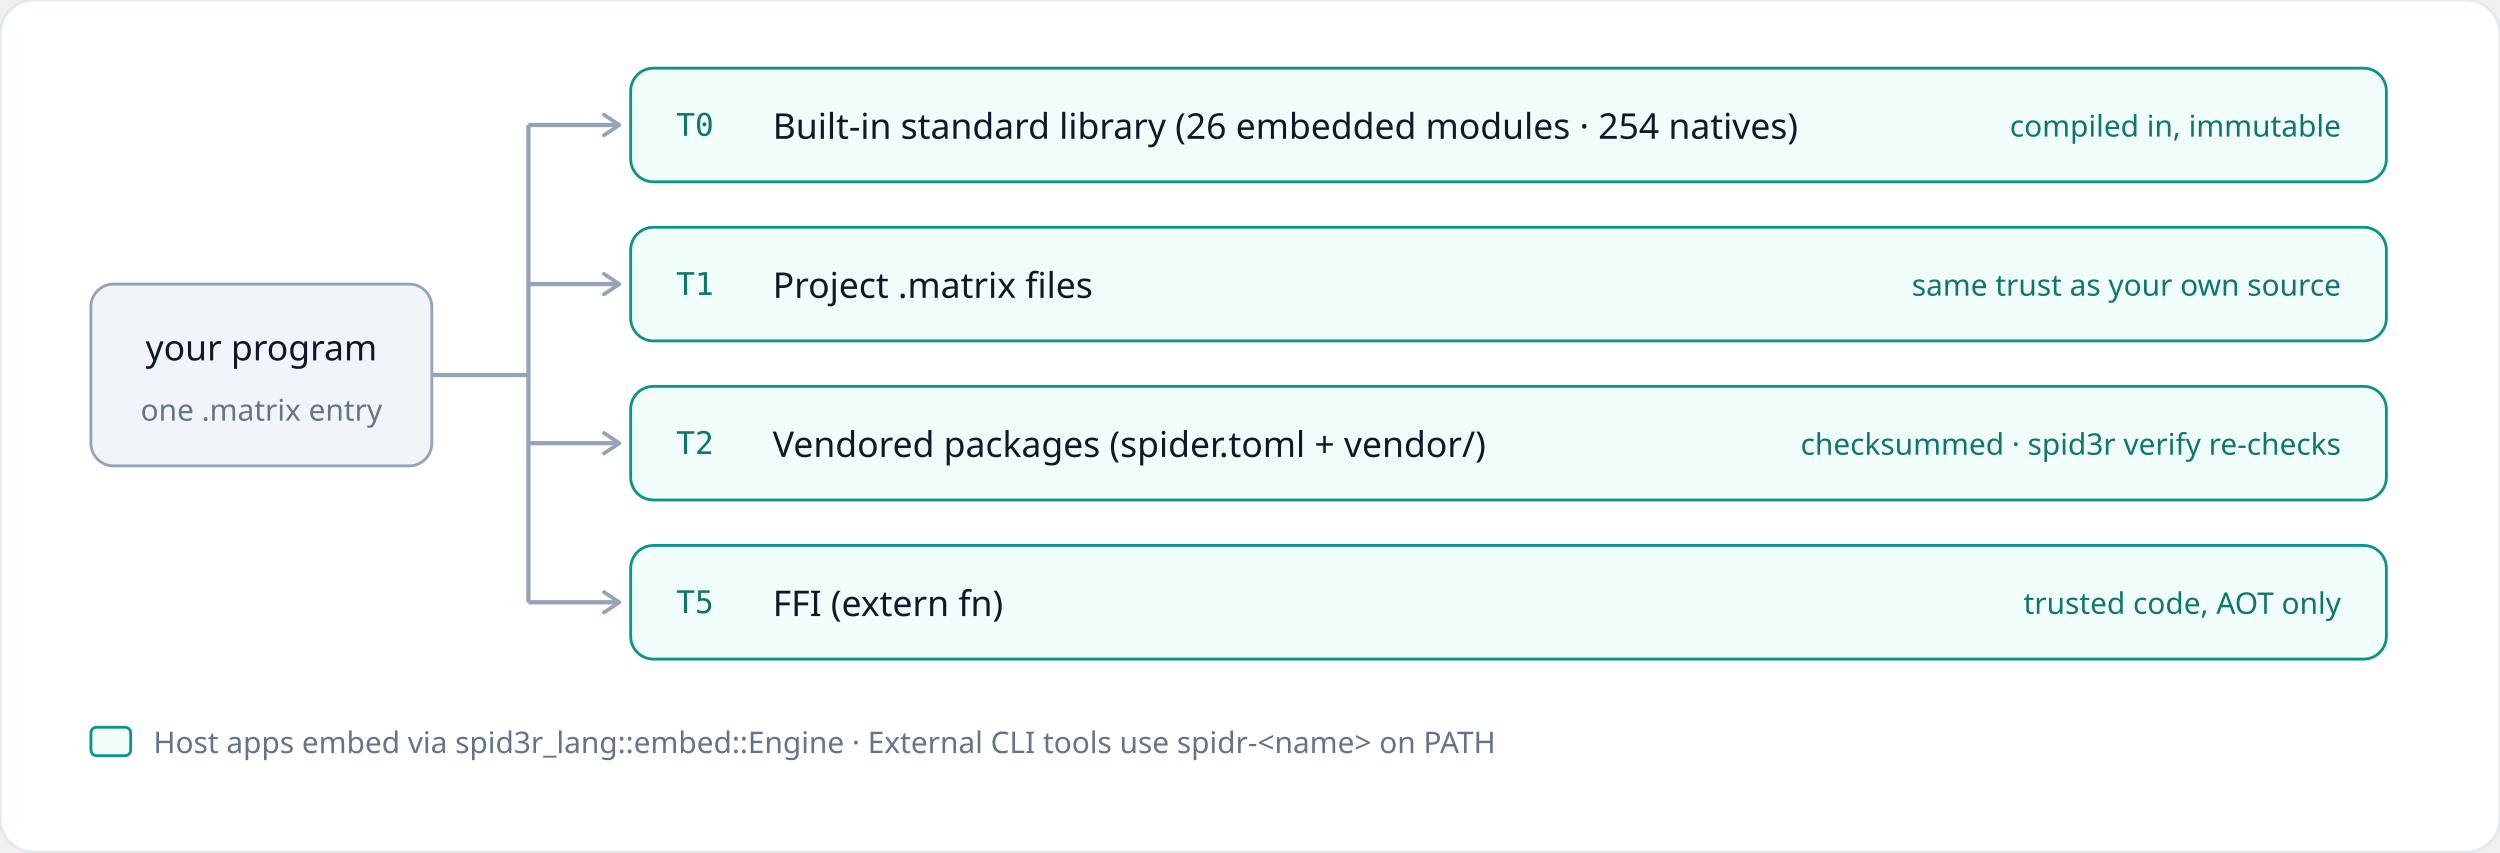
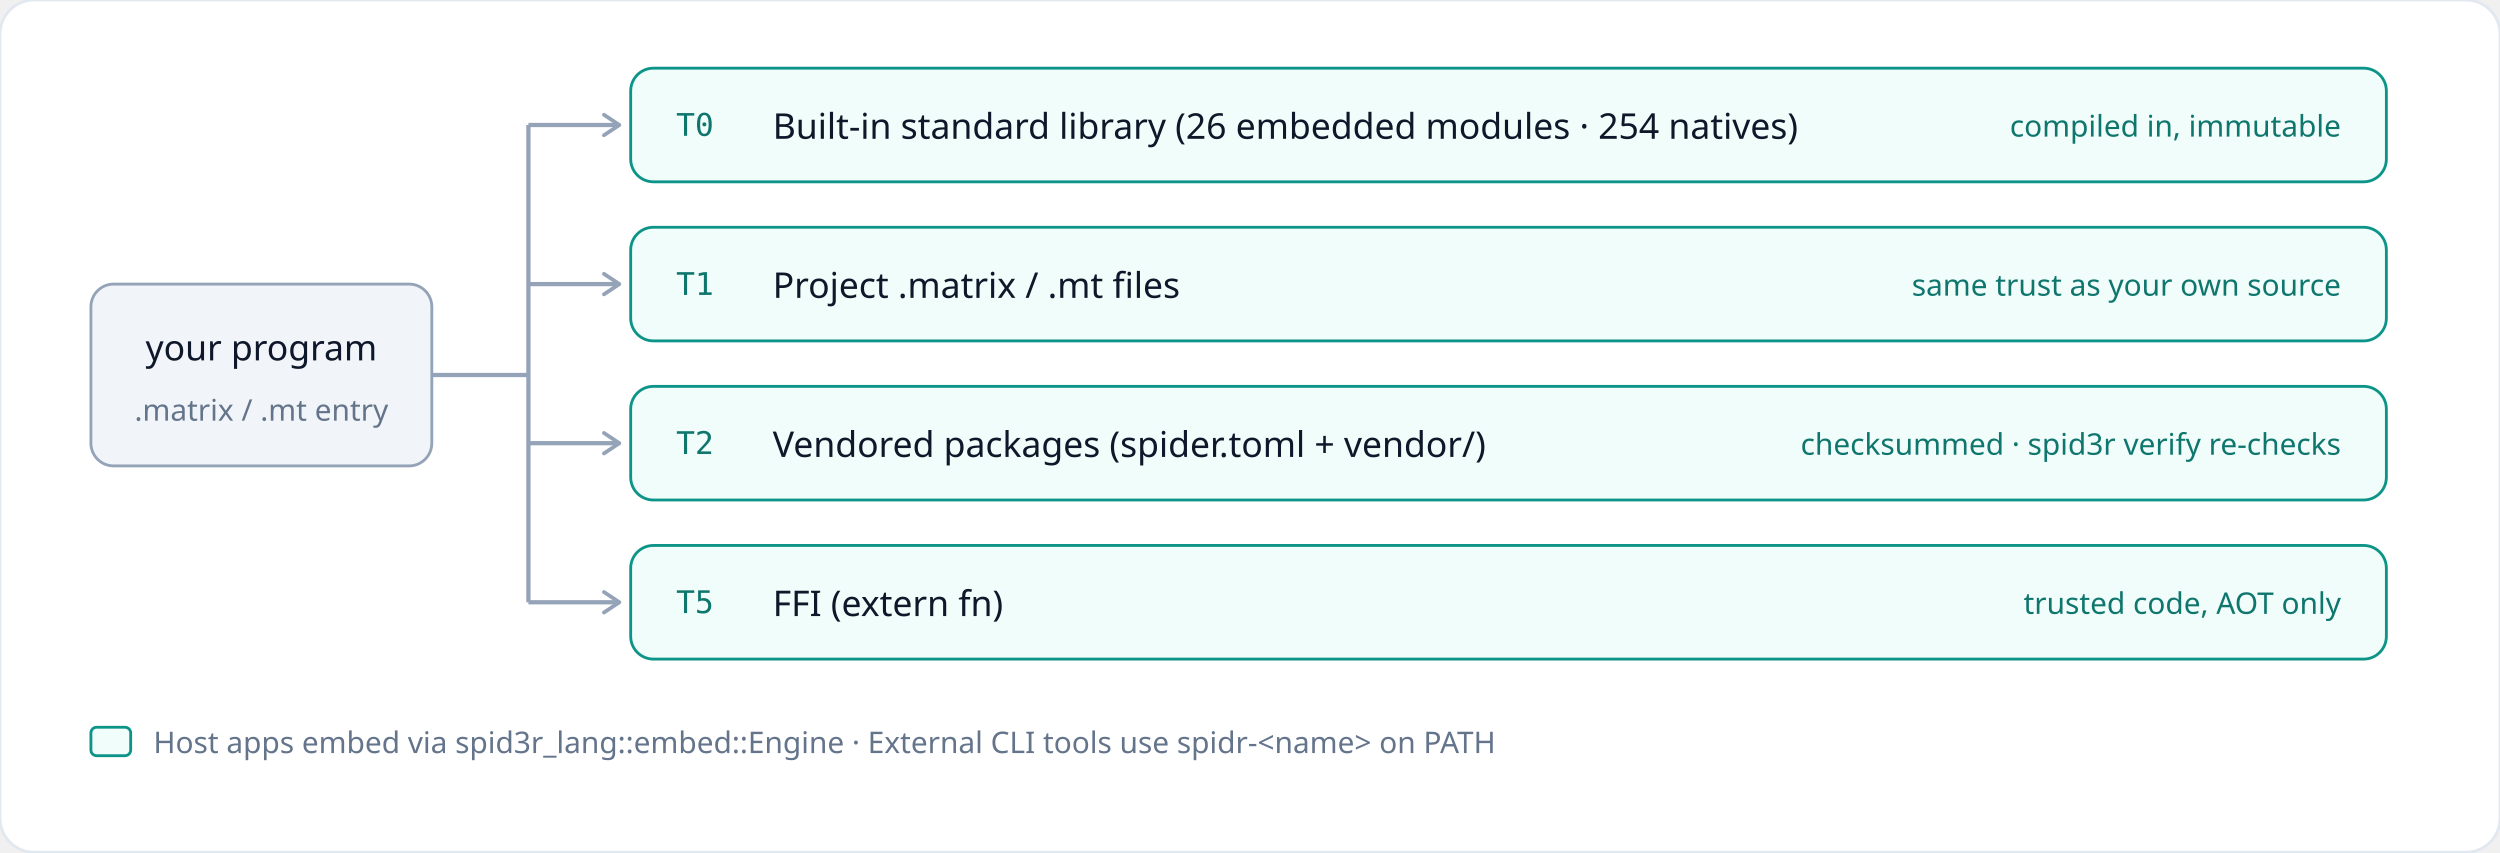
<svg xmlns="http://www.w3.org/2000/svg" viewBox="0 0 880 300" width="880" height="300" role="img">
  <defs>
    <marker id="ec" viewBox="0 0 10 10" refX="8" refY="5" markerWidth="6" markerHeight="6" orient="auto-start-reverse">
      <path d="M2 1L8 5L2 9" fill="none" stroke="#94A3B8" stroke-width="1.5" stroke-linecap="round" stroke-linejoin="round" />
    </marker>
  </defs>
  <rect x="0" y="0" width="880" height="300" rx="12" fill="#FFFFFF" stroke="#E2E8F0" stroke-width="1" />
  <rect x="32" y="100" width="120" height="64" rx="8" fill="#F1F5F9" stroke="#94A3B8" stroke-width="1" />
  <text x="92" y="122" text-anchor="middle" dominant-baseline="central" font-family="ui-sans-serif, system-ui, sans-serif" font-size="12.5" fill="#0F172A">your program</text>
-   <text x="92" y="144" text-anchor="middle" dominant-baseline="central" font-family="ui-sans-serif, system-ui, sans-serif" font-size="10.5" fill="#64748B">one .matrix entry</text>
+   <text x="92" y="144" text-anchor="middle" dominant-baseline="central" font-family="ui-sans-serif, system-ui, sans-serif" font-size="10.5" fill="#64748B">.matrix / .mt entry</text>
  <path d="M152 132 L186 132" fill="none" stroke="#94A3B8" stroke-width="1.5" />
  <path d="M186 44 L186 212" fill="none" stroke="#94A3B8" stroke-width="1.5" />
  <path d="M186 44 L218 44" fill="none" stroke="#94A3B8" stroke-width="1.5" marker-end="url(#ec)" />
  <path d="M186 100 L218 100" fill="none" stroke="#94A3B8" stroke-width="1.5" marker-end="url(#ec)" />
  <path d="M186 156 L218 156" fill="none" stroke="#94A3B8" stroke-width="1.5" marker-end="url(#ec)" />
  <path d="M186 212 L218 212" fill="none" stroke="#94A3B8" stroke-width="1.5" marker-end="url(#ec)" />
  <rect x="222" y="24" width="618" height="40" rx="8" fill="#F0FDFA" stroke="#0D9488" stroke-width="1" />
  <text x="238" y="44" dominant-baseline="central" font-family="ui-monospace, SFMono-Regular, Menlo, Consolas, monospace" font-size="11" fill="#0F766E">T0</text>
  <text x="272" y="44" dominant-baseline="central" font-family="ui-sans-serif, system-ui, sans-serif" font-size="12.5" fill="#0F172A">Built-in standard library (26 embedded modules · 254 natives)</text>
  <text x="824" y="44" text-anchor="end" dominant-baseline="central" font-family="ui-sans-serif, system-ui, sans-serif" font-size="10.5" fill="#0F766E">compiled in, immutable</text>
  <rect x="222" y="80" width="618" height="40" rx="8" fill="#F0FDFA" stroke="#0D9488" stroke-width="1" />
  <text x="238" y="100" dominant-baseline="central" font-family="ui-monospace, SFMono-Regular, Menlo, Consolas, monospace" font-size="11" fill="#0F766E">T1</text>
-   <text x="272" y="100" dominant-baseline="central" font-family="ui-sans-serif, system-ui, sans-serif" font-size="12.5" fill="#0F172A">Project .matrix files</text>
+   <text x="272" y="100" dominant-baseline="central" font-family="ui-sans-serif, system-ui, sans-serif" font-size="12.5" fill="#0F172A">Project .matrix / .mt files</text>
  <text x="824" y="100" text-anchor="end" dominant-baseline="central" font-family="ui-sans-serif, system-ui, sans-serif" font-size="10.5" fill="#0F766E">same trust as your own source</text>
  <rect x="222" y="136" width="618" height="40" rx="8" fill="#F0FDFA" stroke="#0D9488" stroke-width="1" />
  <text x="238" y="156" dominant-baseline="central" font-family="ui-monospace, SFMono-Regular, Menlo, Consolas, monospace" font-size="11" fill="#0F766E">T2</text>
  <text x="272" y="156" dominant-baseline="central" font-family="ui-sans-serif, system-ui, sans-serif" font-size="12.5" fill="#0F172A">Vendored packages (spider.toml + vendor/)</text>
  <text x="824" y="156" text-anchor="end" dominant-baseline="central" font-family="ui-sans-serif, system-ui, sans-serif" font-size="10.5" fill="#0F766E">checksummed · spid3r verify re-checks</text>
  <rect x="222" y="192" width="618" height="40" rx="8" fill="#F0FDFA" stroke="#0D9488" stroke-width="1" />
  <text x="238" y="212" dominant-baseline="central" font-family="ui-monospace, SFMono-Regular, Menlo, Consolas, monospace" font-size="11" fill="#0F766E">T5</text>
  <text x="272" y="212" dominant-baseline="central" font-family="ui-sans-serif, system-ui, sans-serif" font-size="12.5" fill="#0F172A">FFI (extern fn)</text>
  <text x="824" y="212" text-anchor="end" dominant-baseline="central" font-family="ui-sans-serif, system-ui, sans-serif" font-size="10.5" fill="#0F766E">trusted code, AOT only</text>
  <rect x="32" y="256" width="14" height="10" rx="2" fill="#F0FDFA" stroke="#0D9488" stroke-width="1" />
  <text x="54" y="261" dominant-baseline="central" font-family="ui-sans-serif, system-ui, sans-serif" font-size="10.5" fill="#64748B">Host apps embed via spid3r_lang::embed::Engine · External CLI tools use spidr-&lt;name&gt; on PATH</text>
</svg>
